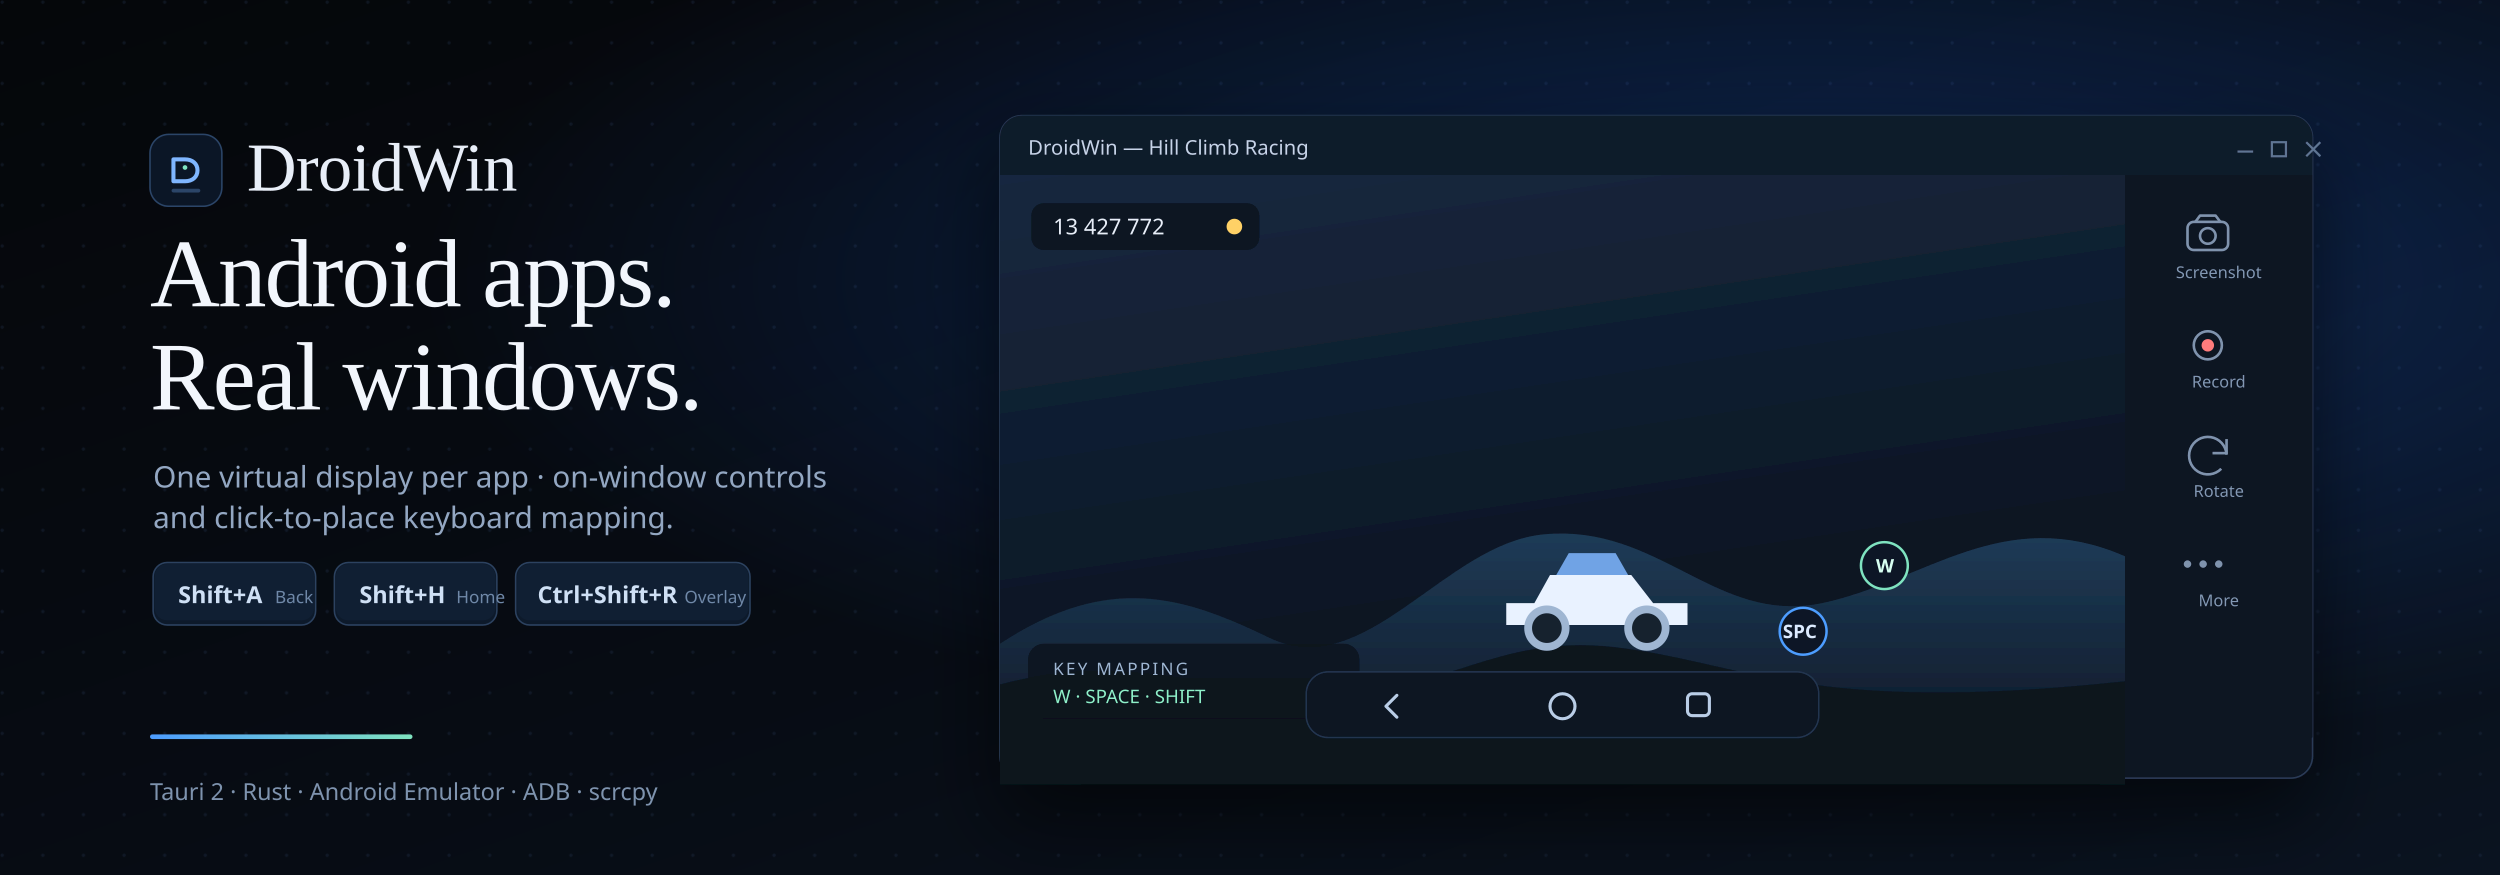
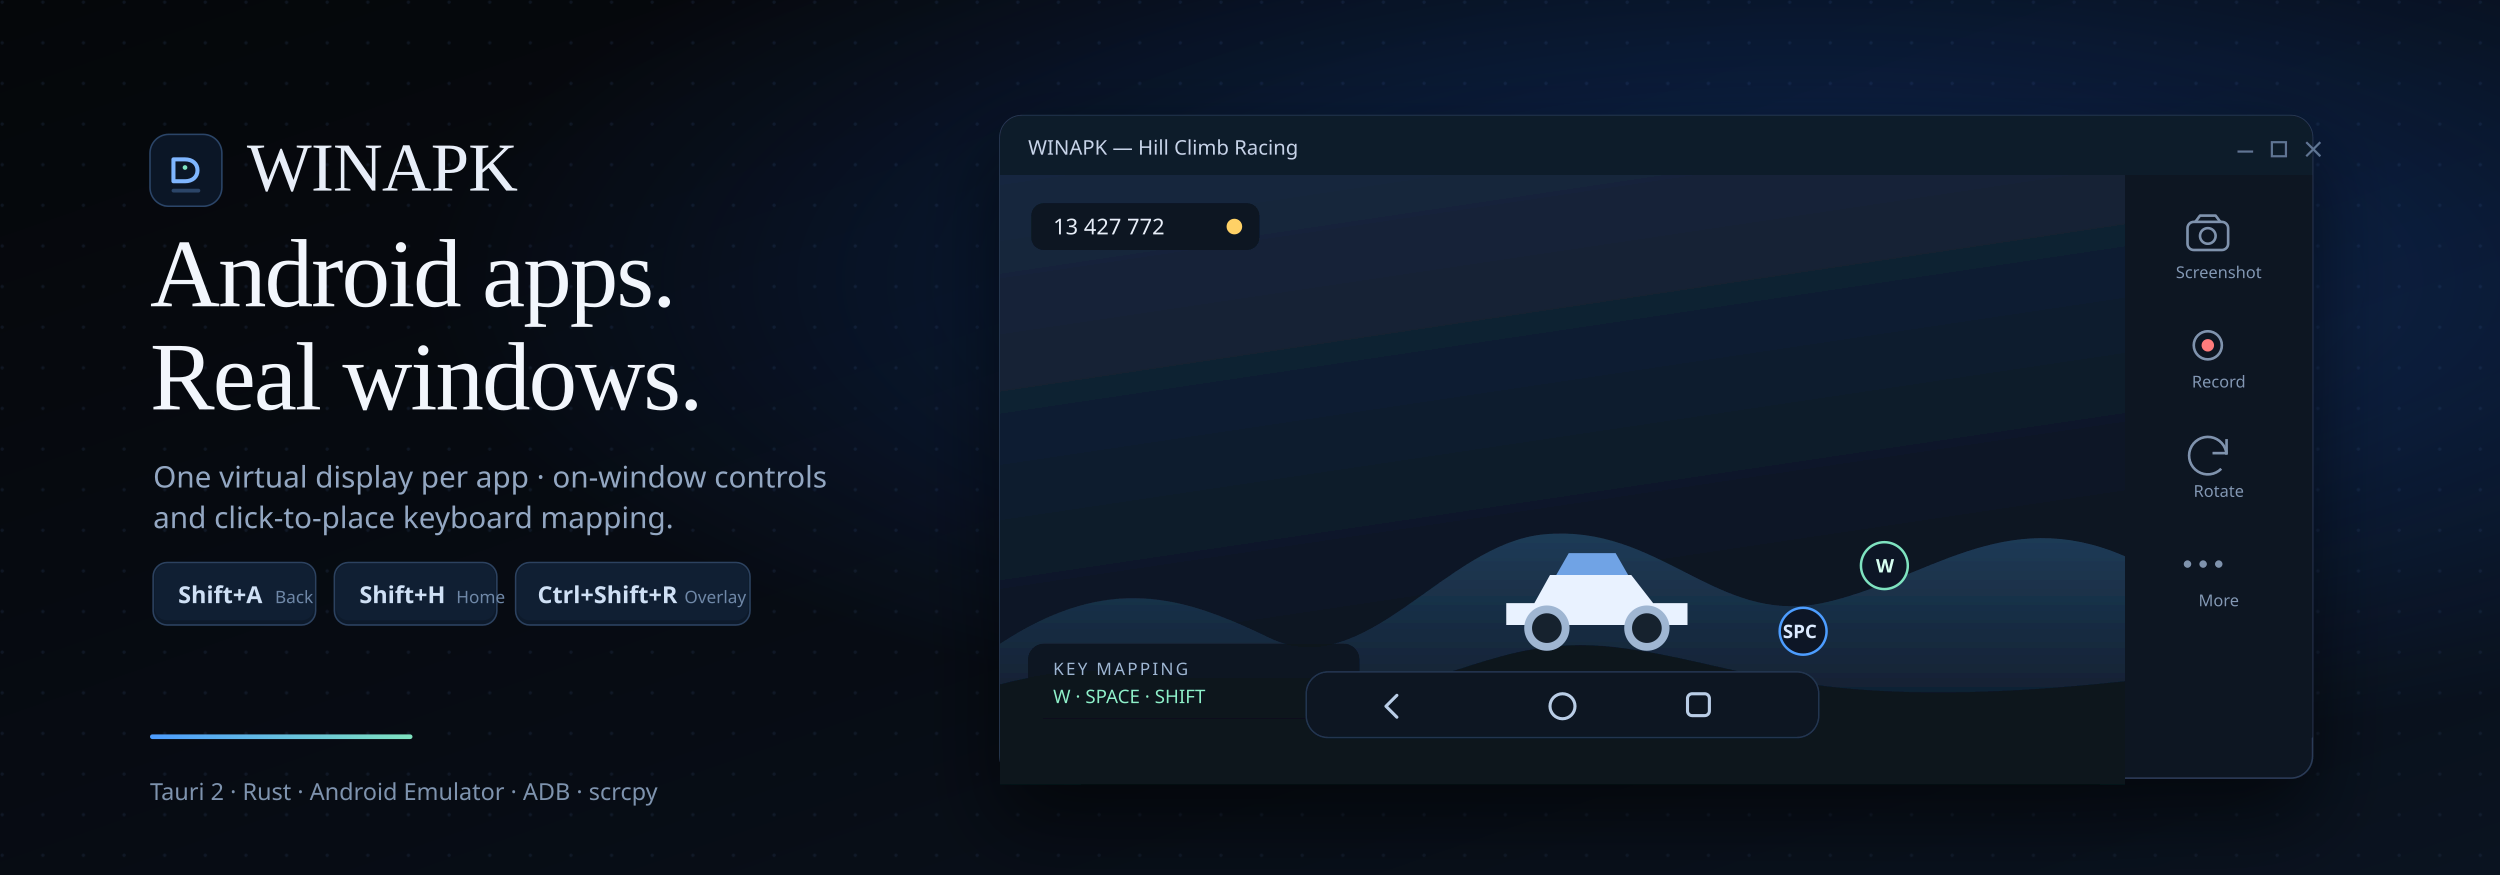
<svg xmlns="http://www.w3.org/2000/svg" width="1600" height="560" viewBox="0 0 1600 560" role="img" aria-labelledby="dw-hero-title dw-hero-desc">
  <defs>
    <linearGradient id="bg" x1="0" y1="0" x2="1" y2="1">
      <stop offset="0" stop-color="#05070a" />
      <stop offset="0.55" stop-color="#070c14" />
      <stop offset="1" stop-color="#0a1320" />
    </linearGradient>
    <radialGradient id="glow" cx="0.72" cy="0.32" r="0.55">
      <stop offset="0" stop-color="#1d6fff" stop-opacity="0.28" />
      <stop offset="1" stop-color="#1d6fff" stop-opacity="0" />
    </radialGradient>
    <linearGradient id="game" x1="0" y1="0" x2="0.3" y2="1">
      <stop offset="0" stop-color="#16283f" />
      <stop offset="0.55" stop-color="#0f1c2d" />
      <stop offset="1" stop-color="#0a121d" />
    </linearGradient>
    <linearGradient id="hill" x1="0" y1="0" x2="0" y2="1">
      <stop offset="0" stop-color="#1f3b57" />
      <stop offset="1" stop-color="#0d1a29" />
    </linearGradient>
    <linearGradient id="accent" x1="0" y1="0" x2="1" y2="0">
      <stop offset="0" stop-color="#4d9dff" />
      <stop offset="1" stop-color="#7fe3c0" />
    </linearGradient>
    <pattern id="dots" width="26" height="26" patternUnits="userSpaceOnUse">
      <circle cx="1.4" cy="1.4" r="1.1" fill="#243550" opacity="0.55" />
    </pattern>
    <filter id="soft" x="-20%" y="-20%" width="140%" height="140%">
      <feGaussianBlur stdDeviation="14" />
    </filter>
    <filter id="shadow" x="-30%" y="-30%" width="160%" height="160%">
      <feDropShadow dx="0" dy="24" stdDeviation="26" flood-color="#000" flood-opacity="0.55" />
    </filter>
  </defs>
  <rect width="1600" height="560" fill="url(#bg)" />
  <rect width="1600" height="560" fill="url(#dots)" opacity="0.55" />
  <rect width="1600" height="560" fill="url(#glow)" />
  <g transform="translate(96 86)">
    <rect width="46" height="46" rx="12" fill="#0b1626" stroke="#2b4568" />
    <path d="M15 30V16h7.4c4.8 0 8 2.8 8 7s-3.2 7-8 7H15Z" fill="none" stroke="#7fb6ff" stroke-width="2.6" stroke-linejoin="round" />
    <path d="M22.4 21.2h0" stroke="#7fe3c0" stroke-width="3" stroke-linecap="round" />
    <path d="M15 36h16" stroke="#2b4568" stroke-width="2.4" stroke-linecap="round" />
  </g>
-   <text x="158" y="122" fill="#e8eef8" font-family="Georgia, 'Times New Roman', serif" font-size="44" letter-spacing="-0.5">DroidWin</text>
+   <text x="158" y="122" fill="#e8eef8" font-family="Georgia, 'Times New Roman', serif" font-size="44" letter-spacing="-0.5">WINAPK</text>
  <text x="96" y="196" fill="#f2f6fc" font-family="Georgia, 'Times New Roman', serif" font-size="62" letter-spacing="-1.2">Android apps.</text>
  <text x="96" y="262" fill="#f2f6fc" font-family="Georgia, 'Times New Roman', serif" font-size="62" letter-spacing="-1.2">Real windows.</text>
  <text x="98" y="312" fill="#93a7c2" font-family="'Segoe UI', system-ui, sans-serif" font-size="19">One virtual display per app · on-window controls</text>
  <text x="98" y="338" fill="#93a7c2" font-family="'Segoe UI', system-ui, sans-serif" font-size="19">and click-to-place keyboard mapping.</text>
  <g font-family="'Segoe UI', system-ui, sans-serif" font-size="15" font-weight="600">
    <g transform="translate(98 360)">
      <rect width="104" height="40" rx="9" fill="#0d1a2b" stroke="#2c4260" />
      <rect x="1" y="1" width="102" height="36" rx="8" fill="#101f33" />
      <text x="16" y="26" fill="#cfe0f5">Shift+A</text>
      <text x="78" y="26" fill="#6f88a8" font-size="11" font-weight="500">Back</text>
    </g>
    <g transform="translate(214 360)">
      <rect width="104" height="40" rx="9" fill="#0d1a2b" stroke="#2c4260" />
      <rect x="1" y="1" width="102" height="36" rx="8" fill="#101f33" />
      <text x="16" y="26" fill="#cfe0f5">Shift+H</text>
      <text x="78" y="26" fill="#6f88a8" font-size="11" font-weight="500">Home</text>
    </g>
    <g transform="translate(330 360)">
      <rect width="150" height="40" rx="9" fill="#0d1a2b" stroke="#2c4260" />
      <rect x="1" y="1" width="148" height="36" rx="8" fill="#101f33" />
      <text x="14" y="26" fill="#cfe0f5">Ctrl+Shift+R</text>
      <text x="108" y="26" fill="#6f88a8" font-size="11" font-weight="500">Overlay</text>
    </g>
  </g>
  <g transform="translate(640 74)" filter="url(#shadow)">
    <rect width="840" height="424" rx="14" fill="#0b1220" stroke="#2a3b56" />
    <rect width="840" height="38" rx="14" fill="#101a2b" />
    <rect y="24" width="840" height="14" fill="#101a2b" />
-     <text x="18" y="25" fill="#c6d4e8" font-family="'Segoe UI', system-ui, sans-serif" font-size="13">DroidWin — Hill Climb Racing</text>
+     <text x="18" y="25" fill="#c6d4e8" font-family="'Segoe UI', system-ui, sans-serif" font-size="13">WINAPK — Hill Climb Racing</text>
    <g transform="translate(792 13)" stroke="#5f7593" stroke-width="1.4">
      <path d="M0 10h10" />
      <rect x="22" y="4" width="9" height="9" fill="none" />
      <path d="M44 4l9 9M53 4l-9 9" />
    </g>
    <g transform="translate(0 38)">
      <rect width="720" height="360" fill="url(#game)" />
      <path d="M0 300c70-46 118-30 172-4 62 30 112-60 176-66 74-7 110 58 178 44 66-14 116-64 194-30v116H0Z" fill="url(#hill)" />
      <path d="M0 326c84-22 132 6 208 6 78 0 108-38 184-30 82 9 122 44 328 22v66H0Z" fill="#0a141f" />
      <g transform="translate(324 232)">
        <path d="M0 42h18l10-18h52l14 18h22v14H0Z" fill="#e9f2ff" />
        <circle cx="26" cy="58" r="12" fill="#16222f" stroke="#9fb6d2" stroke-width="5" />
        <circle cx="90" cy="58" r="12" fill="#16222f" stroke="#9fb6d2" stroke-width="5" />
        <path d="M32 24l8-14h30l8 14Z" fill="#7fb6ff" opacity="0.85" />
      </g>
      <g font-family="'Segoe UI', system-ui, sans-serif">
        <rect x="20" y="18" width="146" height="30" rx="8" fill="#08111c" opacity="0.82" />
        <text x="34" y="38" fill="#e8eef8" font-size="14">13 427 772</text>
        <circle cx="150" cy="33" r="5" fill="#ffd166" />
        <rect x="18" y="300" width="212" height="48" rx="10" fill="#08111c" opacity="0.86" />
        <text x="34" y="320" fill="#9fb6d2" font-size="11" letter-spacing="1.4">KEY MAPPING</text>
        <text x="34" y="338" fill="#8ff0c8" font-size="12">W  ·  SPACE  ·  SHIFT</text>
      </g>
      <g font-family="'Segoe UI', system-ui, sans-serif" font-size="12" font-weight="600">
        <g transform="translate(566 250)">
          <circle r="15" fill="#0b1626" stroke="#7fe3c0" stroke-width="1.6" />
          <text x="-5.4" y="4.4" fill="#d8fff2">W</text>
        </g>
        <g transform="translate(514 292)">
          <circle r="15" fill="#0b1626" stroke="#4d9dff" stroke-width="1.6" />
          <text x="-13" y="4.4" fill="#dceaff">SPC</text>
        </g>
      </g>
      <g transform="translate(720 0)">
        <rect width="120" height="360" fill="#0b1220" />
        <g stroke="#7f93ad" stroke-width="1.7" fill="none" stroke-linejoin="round">
          <g transform="translate(40 26)">
            <rect x="0" y="4" width="26" height="18" rx="4" />
            <circle cx="13" cy="13" r="5" />
            <path d="M5 4l3-4h10l3 4" />
          </g>
          <g transform="translate(40 96)">
            <circle cx="13" cy="13" r="9" />
            <circle cx="13" cy="13" r="4" fill="#ff7b7b" stroke="none" />
          </g>
          <g transform="translate(40 166)">
            <path d="M25 13a12 12 0 1 0-3.4 9" />
            <path d="M25 3v9h-9" />
          </g>
          <g transform="translate(36 236)" fill="#7f93ad" stroke="none">
            <circle cx="4" cy="13" r="2.4" />
            <circle cx="14" cy="13" r="2.4" />
            <circle cx="24" cy="13" r="2.4" />
          </g>
        </g>
        <g font-family="'Segoe UI', system-ui, sans-serif" font-size="10.5" fill="#8298b3" text-anchor="middle">
          <text x="60" y="66">Screenshot</text>
          <text x="60" y="136">Record</text>
          <text x="60" y="206">Rotate</text>
          <text x="60" y="276">More</text>
        </g>
      </g>
      <g transform="translate(0 300)">
        <rect x="196" y="18" width="328" height="42" rx="14" fill="#0a1320" stroke="#243650" />
        <g fill="none" stroke="#b9cde6" stroke-width="2" stroke-linecap="round" stroke-linejoin="round">
          <path d="M254 33l-7 7 7 7" />
          <circle cx="360" cy="40" r="8" />
          <rect x="440" y="32" width="14" height="14" rx="3" />
        </g>
      </g>
    </g>
  </g>
  <rect x="96" y="470" width="168" height="3" rx="1.5" fill="url(#accent)" />
  <text x="96" y="512" fill="#7e93ae" font-family="'Segoe UI', system-ui, sans-serif" font-size="15">Tauri 2 · Rust · Android Emulator · ADB · scrcpy</text>
</svg>
